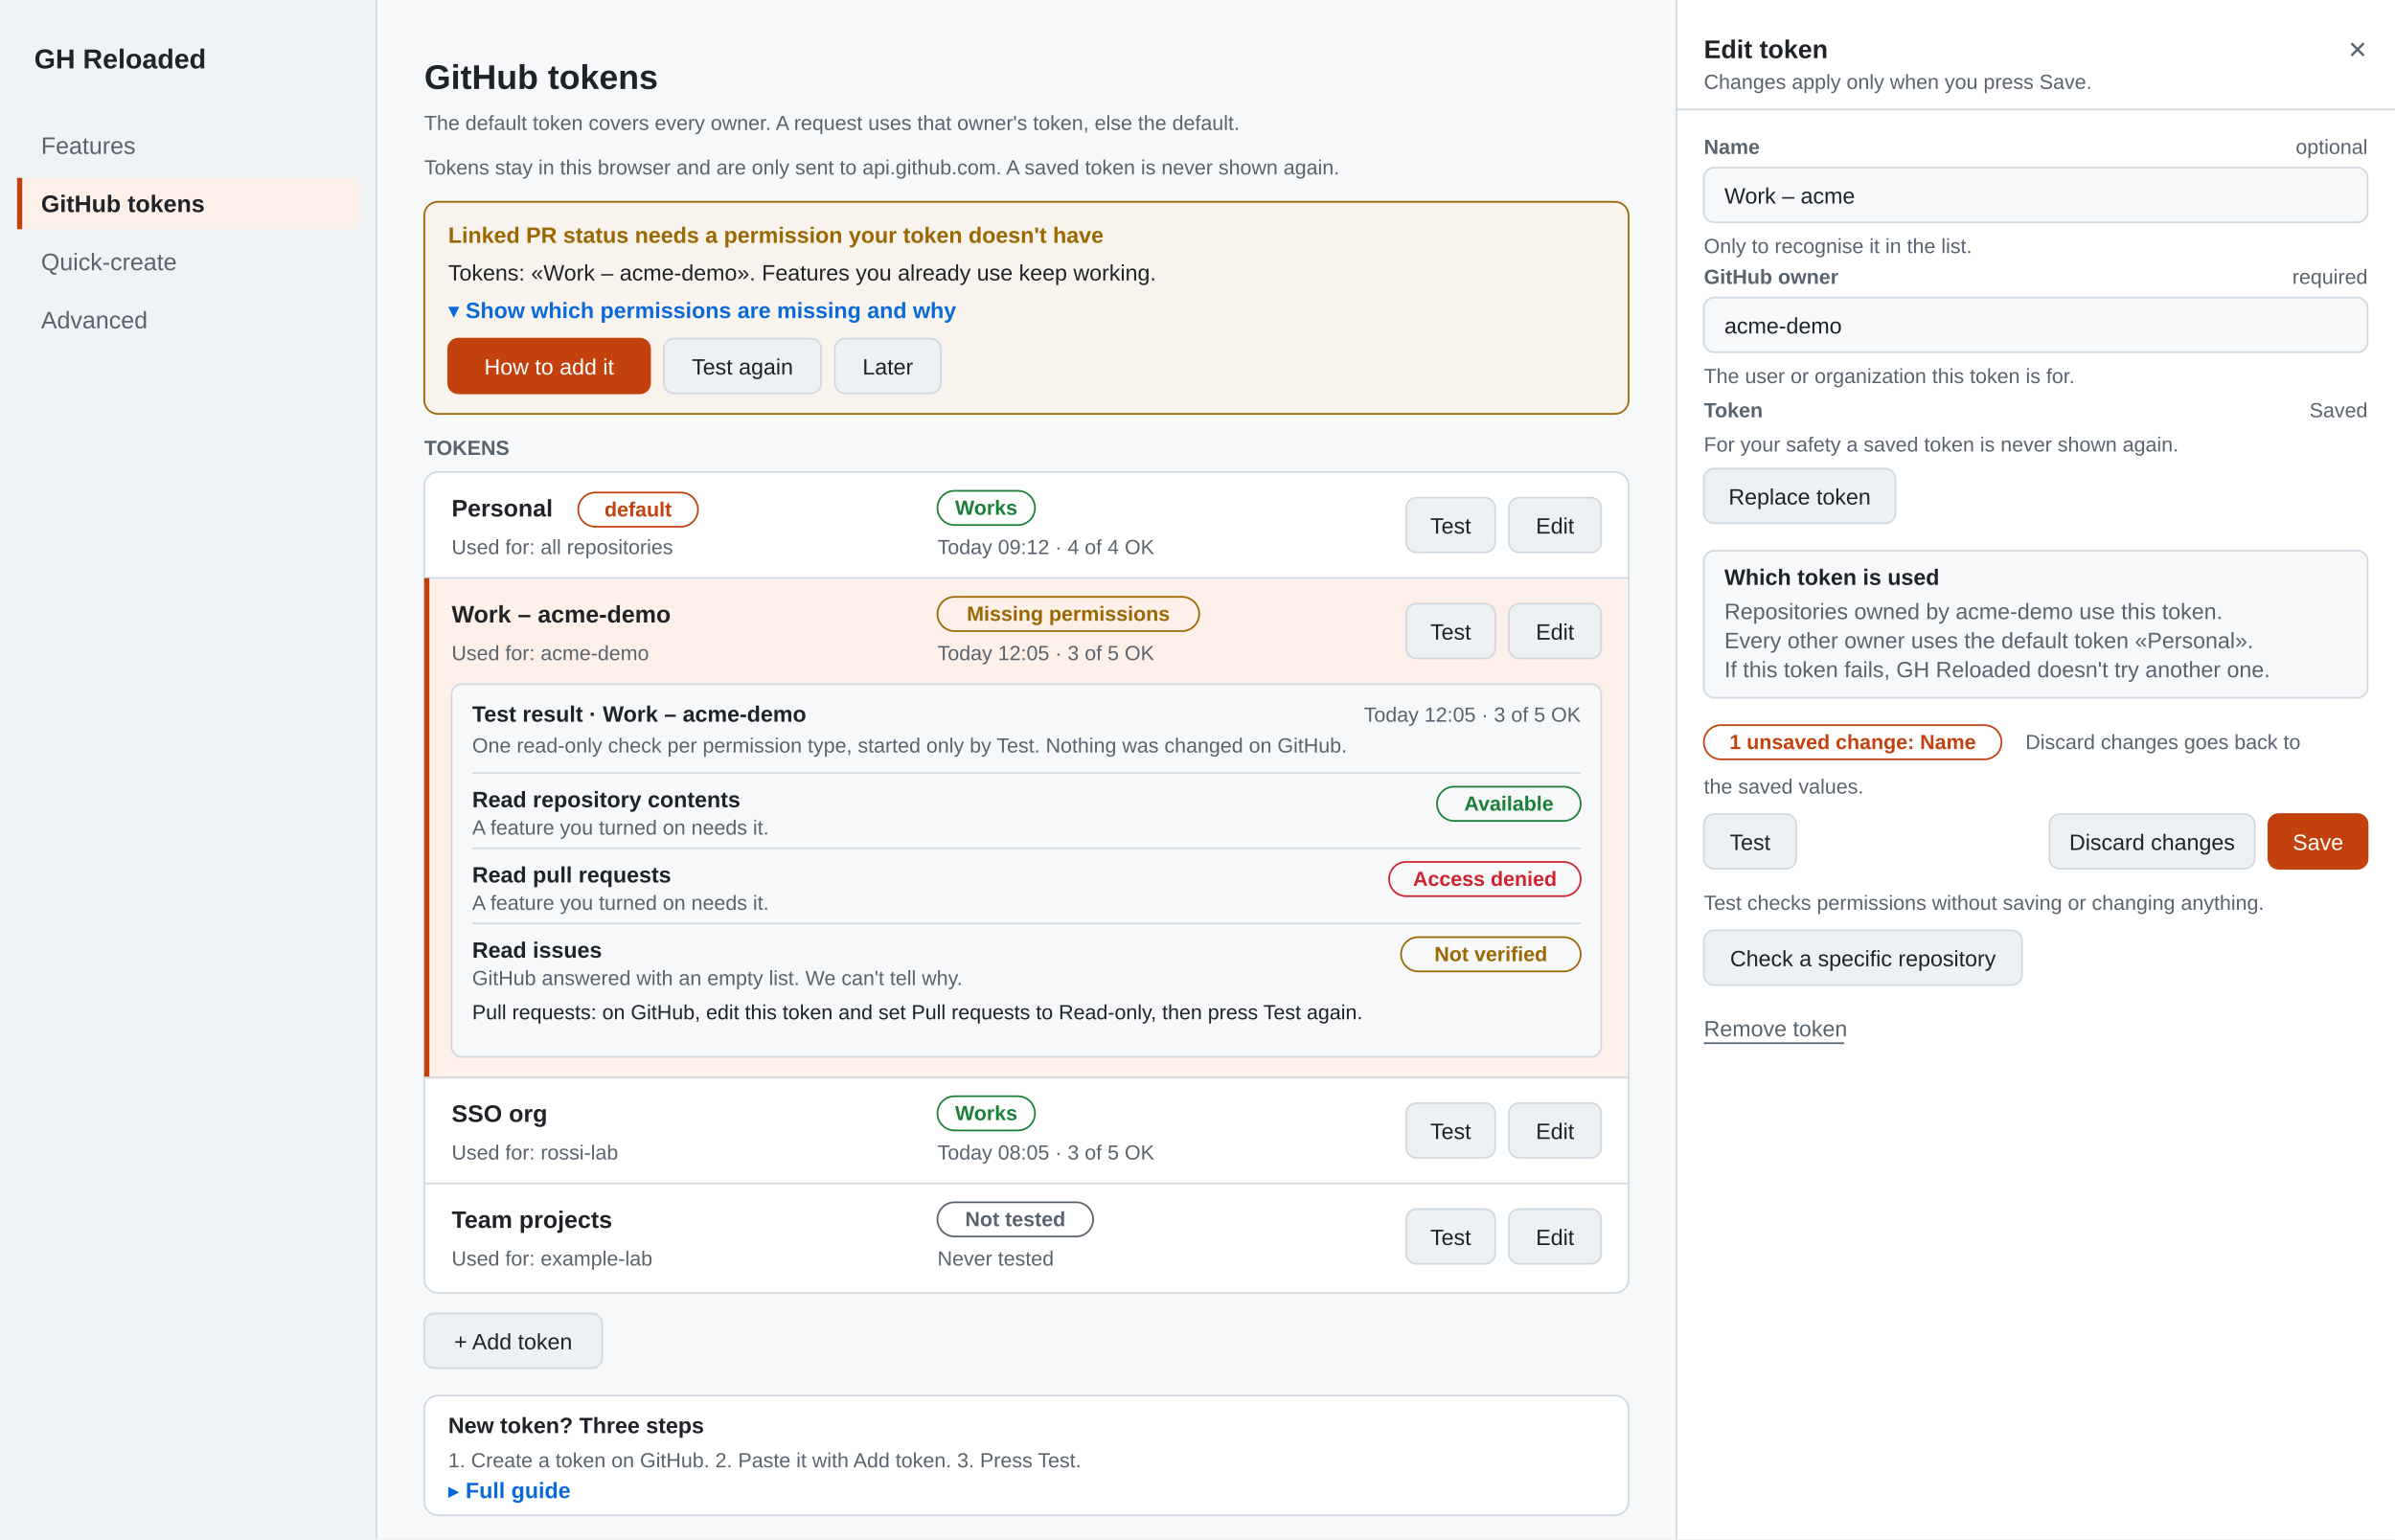
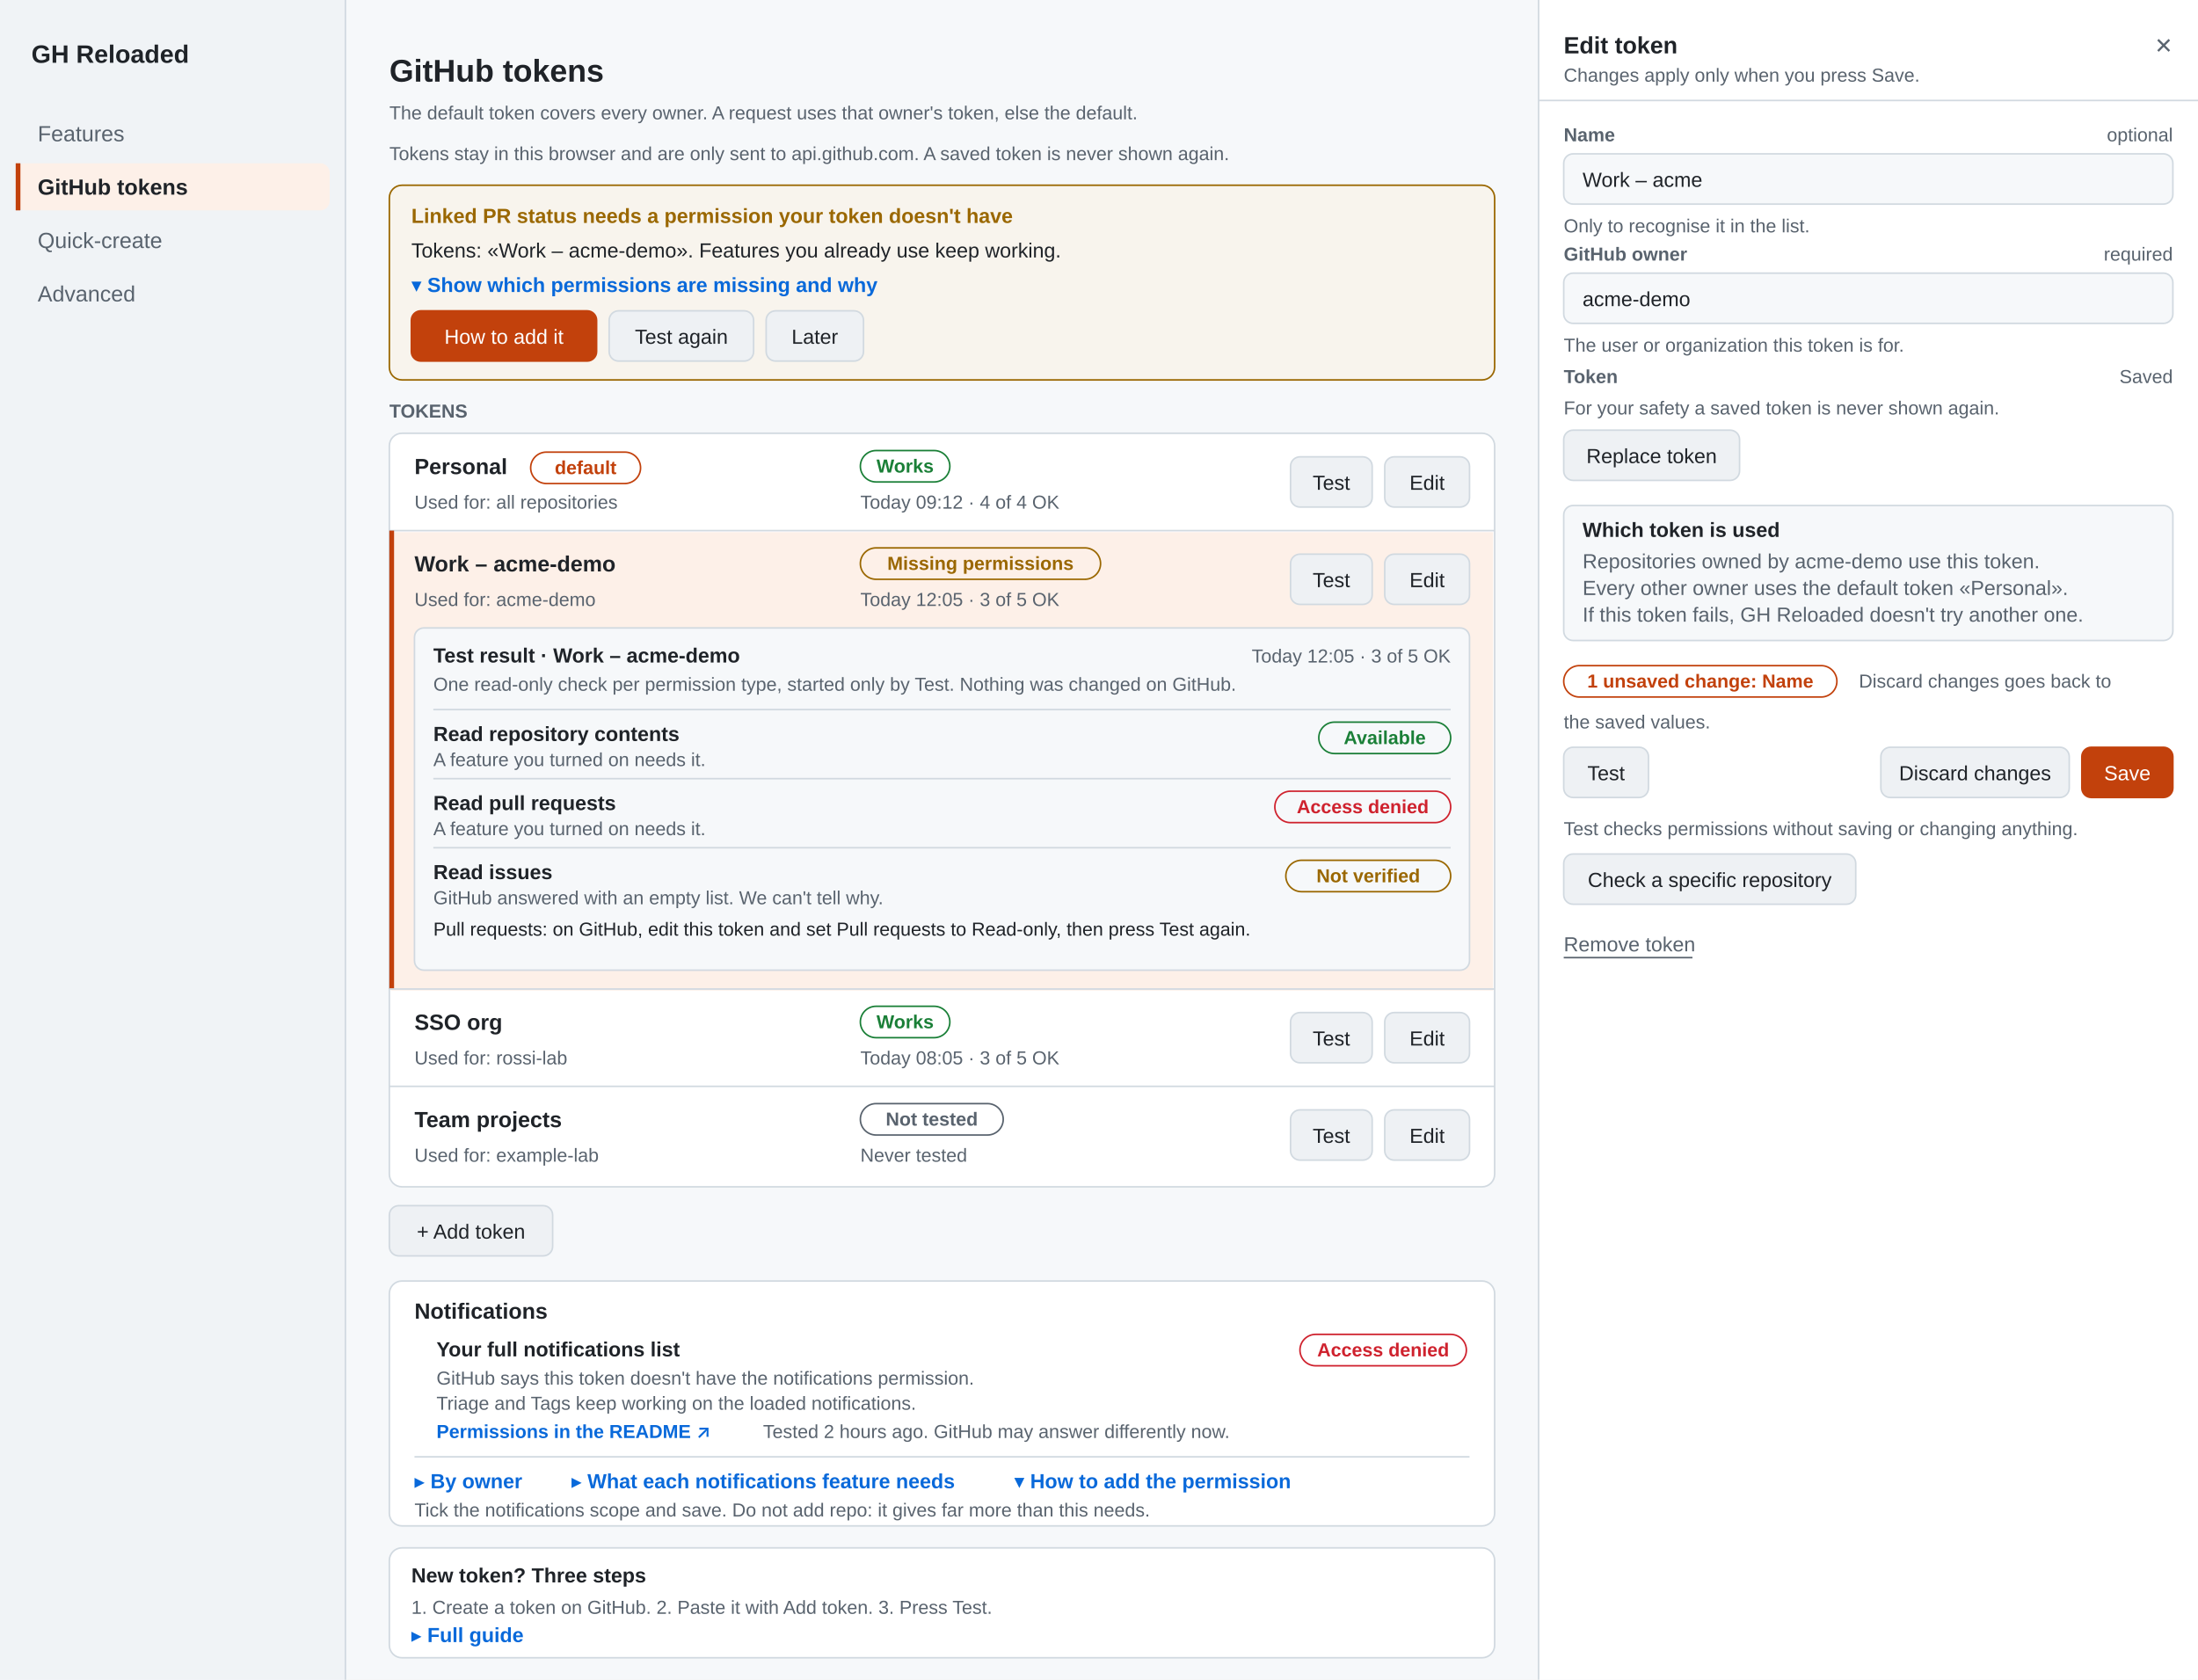
- <svg xmlns="http://www.w3.org/2000/svg" width="1400" height="900" viewBox="0 0 1400 900">
-   <rect x="0" y="0" width="1400" height="900" rx="0" fill="#f6f8fa" />
-   <rect x="0" y="0" width="220" height="900" rx="0" fill="#f0f3f6" />
-   <path d="M220 0 L220 900" stroke="#d1d9e0" />
+ <svg xmlns="http://www.w3.org/2000/svg" width="1400" height="1070" viewBox="0 0 1400 1070">
+   <rect x="0" y="0" width="1400" height="1070" rx="0" fill="#f6f8fa" />
+   <rect x="0" y="0" width="220" height="1070" rx="0" fill="#f0f3f6" />
+   <path d="M220 0 L220 1070" stroke="#d1d9e0" />
  <text x="20" y="40" font-family="-apple-system, BlinkMacSystemFont, Segoe UI, Arial, sans-serif" font-size="16" font-weight="700" fill="#1f2328" text-anchor="start">GH Reloaded</text>
  <text x="24" y="90" font-family="-apple-system, BlinkMacSystemFont, Segoe UI, Arial, sans-serif" font-size="14" font-weight="500" fill="#59636e" text-anchor="start">Features</text>
  <rect x="10" y="104" width="200" height="30" rx="6" fill="#fdf0e8" />
  <rect x="10" y="104" width="3" height="30" rx="0" fill="#c2410c" />
  <text x="24" y="124" font-family="-apple-system, BlinkMacSystemFont, Segoe UI, Arial, sans-serif" font-size="14" font-weight="600" fill="#1f2328" text-anchor="start">GitHub tokens</text>
  <text x="24" y="158" font-family="-apple-system, BlinkMacSystemFont, Segoe UI, Arial, sans-serif" font-size="14" font-weight="500" fill="#59636e" text-anchor="start">Quick-create</text>
  <text x="24" y="192" font-family="-apple-system, BlinkMacSystemFont, Segoe UI, Arial, sans-serif" font-size="14" font-weight="500" fill="#59636e" text-anchor="start">Advanced</text>
  <text x="248" y="52" font-family="-apple-system, BlinkMacSystemFont, Segoe UI, Arial, sans-serif" font-size="20" font-weight="700" fill="#1f2328" text-anchor="start">GitHub tokens</text>
  <text x="248" y="76" font-family="-apple-system, BlinkMacSystemFont, Segoe UI, Arial, sans-serif" font-size="12" font-weight="400" fill="#59636e" text-anchor="start">The default token covers every owner. A request uses that owner's token, else the default.</text>
  <text x="248" y="102" font-family="-apple-system, BlinkMacSystemFont, Segoe UI, Arial, sans-serif" font-size="12" font-weight="400" fill="#59636e" text-anchor="start">Tokens stay in this browser and are only sent to api.github.com. A saved token is never shown again.</text>
  <rect x="248" y="118" width="704" height="124" rx="8" fill="#f8f4ed" stroke="#9a6700" />
  <text x="262" y="142" font-family="-apple-system, BlinkMacSystemFont, Segoe UI, Arial, sans-serif" font-size="13" font-weight="600" fill="#9a6700" text-anchor="start">Linked PR status needs a permission your token doesn't have</text>
  <text x="262" y="164" font-family="-apple-system, BlinkMacSystemFont, Segoe UI, Arial, sans-serif" font-size="13" font-weight="400" fill="#1f2328" text-anchor="start">Tokens: «Work – acme-demo». Features you already use keep working.</text>
  <text x="262" y="186" font-family="-apple-system, BlinkMacSystemFont, Segoe UI, Arial, sans-serif" font-size="13" font-weight="600" fill="#0969da" text-anchor="start">▾ Show which permissions are missing and why</text>
  <rect x="262" y="198" width="118" height="32" rx="6" fill="#c2410c" stroke="#c2410c" />
  <text x="321" y="219" font-family="-apple-system, BlinkMacSystemFont, Segoe UI, Arial, sans-serif" font-size="13" font-weight="500" fill="#ffffff" text-anchor="middle">How to add it</text>
  <rect x="388" y="198" width="92" height="32" rx="6" fill="#eef1f4" stroke="#d1d9e0" />
  <text x="434" y="219" font-family="-apple-system, BlinkMacSystemFont, Segoe UI, Arial, sans-serif" font-size="13" font-weight="500" fill="#1f2328" text-anchor="middle">Test again</text>
  <rect x="488" y="198" width="62" height="32" rx="6" fill="#eef1f4" stroke="#d1d9e0" />
  <text x="519" y="219" font-family="-apple-system, BlinkMacSystemFont, Segoe UI, Arial, sans-serif" font-size="13" font-weight="500" fill="#1f2328" text-anchor="middle">Later</text>
  <text x="248" y="266" font-family="-apple-system, BlinkMacSystemFont, Segoe UI, Arial, sans-serif" font-size="12" font-weight="700" fill="#59636e" text-anchor="start">TOKENS</text>
  <rect x="248" y="276" width="704" height="480" rx="8" fill="#ffffff" stroke="#d1d9e0" />
  <text x="264" y="302" font-family="-apple-system, BlinkMacSystemFont, Segoe UI, Arial, sans-serif" font-size="14" font-weight="600" fill="#1f2328" text-anchor="start">Personal</text>
  <rect x="338" y="288" width="70" height="20" rx="10" fill="none" stroke="#c2410c" />
  <text x="373" y="302" font-family="-apple-system, BlinkMacSystemFont, Segoe UI, Arial, sans-serif" font-size="12" font-weight="600" fill="#c2410c" text-anchor="middle">default</text>
  <text x="264" y="324" font-family="-apple-system, BlinkMacSystemFont, Segoe UI, Arial, sans-serif" font-size="12" font-weight="400" fill="#59636e" text-anchor="start">Used for: all repositories</text>
  <rect x="548" y="287" width="57" height="20" rx="10" fill="none" stroke="#1a7f37" />
  <text x="576.5" y="301" font-family="-apple-system, BlinkMacSystemFont, Segoe UI, Arial, sans-serif" font-size="12" font-weight="600" fill="#1a7f37" text-anchor="middle">Works</text>
  <text x="548" y="324" font-family="-apple-system, BlinkMacSystemFont, Segoe UI, Arial, sans-serif" font-size="12" font-weight="400" fill="#59636e" text-anchor="start">Today 09:12 · 4 of 4 OK</text>
  <rect x="822" y="291" width="52" height="32" rx="6" fill="#eef1f4" stroke="#d1d9e0" />
  <text x="848" y="312" font-family="-apple-system, BlinkMacSystemFont, Segoe UI, Arial, sans-serif" font-size="13" font-weight="500" fill="#1f2328" text-anchor="middle">Test</text>
  <rect x="882" y="291" width="54" height="32" rx="6" fill="#eef1f4" stroke="#d1d9e0" />
  <text x="909" y="312" font-family="-apple-system, BlinkMacSystemFont, Segoe UI, Arial, sans-serif" font-size="13" font-weight="500" fill="#1f2328" text-anchor="middle">Edit</text>
  <path d="M248 338 L952 338" stroke="#d1d9e0" />
  <rect x="249" y="339" width="702" height="292" rx="0" fill="#fdf0e8" />
  <rect x="248" y="338" width="3" height="292" rx="0" fill="#c2410c" />
  <text x="264" y="364" font-family="-apple-system, BlinkMacSystemFont, Segoe UI, Arial, sans-serif" font-size="14" font-weight="600" fill="#1f2328" text-anchor="start">Work – acme-demo</text>
  <text x="264" y="386" font-family="-apple-system, BlinkMacSystemFont, Segoe UI, Arial, sans-serif" font-size="12" font-weight="400" fill="#59636e" text-anchor="start">Used for: acme-demo</text>
  <rect x="548" y="349" width="153" height="20" rx="10" fill="none" stroke="#9a6700" />
  <text x="624.5" y="363" font-family="-apple-system, BlinkMacSystemFont, Segoe UI, Arial, sans-serif" font-size="12" font-weight="600" fill="#9a6700" text-anchor="middle">Missing permissions</text>
  <text x="548" y="386" font-family="-apple-system, BlinkMacSystemFont, Segoe UI, Arial, sans-serif" font-size="12" font-weight="400" fill="#59636e" text-anchor="start">Today 12:05 · 3 of 5 OK</text>
  <rect x="822" y="353" width="52" height="32" rx="6" fill="#eef1f4" stroke="#d1d9e0" />
  <text x="848" y="374" font-family="-apple-system, BlinkMacSystemFont, Segoe UI, Arial, sans-serif" font-size="13" font-weight="500" fill="#1f2328" text-anchor="middle">Test</text>
  <rect x="882" y="353" width="54" height="32" rx="6" fill="#eef1f4" stroke="#d1d9e0" />
  <text x="909" y="374" font-family="-apple-system, BlinkMacSystemFont, Segoe UI, Arial, sans-serif" font-size="13" font-weight="500" fill="#1f2328" text-anchor="middle">Edit</text>
  <rect x="264" y="400" width="672" height="218" rx="6" fill="#f6f8fa" stroke="#d1d9e0" />
  <text x="276" y="422" font-family="-apple-system, BlinkMacSystemFont, Segoe UI, Arial, sans-serif" font-size="13" font-weight="600" fill="#1f2328" text-anchor="start">Test result · Work – acme-demo</text>
  <text x="924" y="422" font-family="-apple-system, BlinkMacSystemFont, Segoe UI, Arial, sans-serif" font-size="12" font-weight="400" fill="#59636e" text-anchor="end">Today 12:05 · 3 of 5 OK</text>
  <text x="276" y="440" font-family="-apple-system, BlinkMacSystemFont, Segoe UI, Arial, sans-serif" font-size="12" font-weight="400" fill="#59636e" text-anchor="start">One read-only check per permission type, started only by Test. Nothing was changed on GitHub.</text>
  <path d="M276 452 L924 452" stroke="#d1d9e0" />
  <text x="276" y="472" font-family="-apple-system, BlinkMacSystemFont, Segoe UI, Arial, sans-serif" font-size="13" font-weight="600" fill="#1f2328" text-anchor="start">Read repository contents</text>
  <text x="276" y="488" font-family="-apple-system, BlinkMacSystemFont, Segoe UI, Arial, sans-serif" font-size="12" font-weight="400" fill="#59636e" text-anchor="start">A feature you turned on needs it.</text>
  <rect x="840" y="460" width="84" height="20" rx="10" fill="none" stroke="#1a7f37" />
  <text x="882" y="474" font-family="-apple-system, BlinkMacSystemFont, Segoe UI, Arial, sans-serif" font-size="12" font-weight="600" fill="#1a7f37" text-anchor="middle">Available</text>
  <path d="M276 496 L924 496" stroke="#d1d9e0" />
  <text x="276" y="516" font-family="-apple-system, BlinkMacSystemFont, Segoe UI, Arial, sans-serif" font-size="13" font-weight="600" fill="#1f2328" text-anchor="start">Read pull requests</text>
  <text x="276" y="532" font-family="-apple-system, BlinkMacSystemFont, Segoe UI, Arial, sans-serif" font-size="12" font-weight="400" fill="#59636e" text-anchor="start">A feature you turned on needs it.</text>
  <rect x="812" y="504" width="112" height="20" rx="10" fill="none" stroke="#cf222e" />
  <text x="868" y="518" font-family="-apple-system, BlinkMacSystemFont, Segoe UI, Arial, sans-serif" font-size="12" font-weight="600" fill="#cf222e" text-anchor="middle">Access denied</text>
  <path d="M276 540 L924 540" stroke="#d1d9e0" />
  <text x="276" y="560" font-family="-apple-system, BlinkMacSystemFont, Segoe UI, Arial, sans-serif" font-size="13" font-weight="600" fill="#1f2328" text-anchor="start">Read issues</text>
  <text x="276" y="576" font-family="-apple-system, BlinkMacSystemFont, Segoe UI, Arial, sans-serif" font-size="12" font-weight="400" fill="#59636e" text-anchor="start">GitHub answered with an empty list. We can't tell why.</text>
  <rect x="819" y="548" width="105" height="20" rx="10" fill="none" stroke="#9a6700" />
  <text x="871.5" y="562" font-family="-apple-system, BlinkMacSystemFont, Segoe UI, Arial, sans-serif" font-size="12" font-weight="600" fill="#9a6700" text-anchor="middle">Not verified</text>
  <text x="276" y="596" font-family="-apple-system, BlinkMacSystemFont, Segoe UI, Arial, sans-serif" font-size="12" font-weight="400" fill="#1f2328" text-anchor="start">Pull requests: on GitHub, edit this token and set Pull requests to Read-only, then press Test again.</text>
  <path d="M248 630 L952 630" stroke="#d1d9e0" />
  <text x="264" y="656" font-family="-apple-system, BlinkMacSystemFont, Segoe UI, Arial, sans-serif" font-size="14" font-weight="600" fill="#1f2328" text-anchor="start">SSO org</text>
  <text x="264" y="678" font-family="-apple-system, BlinkMacSystemFont, Segoe UI, Arial, sans-serif" font-size="12" font-weight="400" fill="#59636e" text-anchor="start">Used for: rossi-lab</text>
  <rect x="548" y="641" width="57" height="20" rx="10" fill="none" stroke="#1a7f37" />
  <text x="576.5" y="655" font-family="-apple-system, BlinkMacSystemFont, Segoe UI, Arial, sans-serif" font-size="12" font-weight="600" fill="#1a7f37" text-anchor="middle">Works</text>
  <text x="548" y="678" font-family="-apple-system, BlinkMacSystemFont, Segoe UI, Arial, sans-serif" font-size="12" font-weight="400" fill="#59636e" text-anchor="start">Today 08:05 · 3 of 5 OK</text>
  <rect x="822" y="645" width="52" height="32" rx="6" fill="#eef1f4" stroke="#d1d9e0" />
  <text x="848" y="666" font-family="-apple-system, BlinkMacSystemFont, Segoe UI, Arial, sans-serif" font-size="13" font-weight="500" fill="#1f2328" text-anchor="middle">Test</text>
  <rect x="882" y="645" width="54" height="32" rx="6" fill="#eef1f4" stroke="#d1d9e0" />
  <text x="909" y="666" font-family="-apple-system, BlinkMacSystemFont, Segoe UI, Arial, sans-serif" font-size="13" font-weight="500" fill="#1f2328" text-anchor="middle">Edit</text>
  <path d="M248 692 L952 692" stroke="#d1d9e0" />
  <text x="264" y="718" font-family="-apple-system, BlinkMacSystemFont, Segoe UI, Arial, sans-serif" font-size="14" font-weight="600" fill="#1f2328" text-anchor="start">Team projects</text>
  <text x="264" y="740" font-family="-apple-system, BlinkMacSystemFont, Segoe UI, Arial, sans-serif" font-size="12" font-weight="400" fill="#59636e" text-anchor="start">Used for: example-lab</text>
  <rect x="548" y="703" width="91" height="20" rx="10" fill="none" stroke="#59636e" />
  <text x="593.5" y="717" font-family="-apple-system, BlinkMacSystemFont, Segoe UI, Arial, sans-serif" font-size="12" font-weight="600" fill="#59636e" text-anchor="middle">Not tested</text>
  <text x="548" y="740" font-family="-apple-system, BlinkMacSystemFont, Segoe UI, Arial, sans-serif" font-size="12" font-weight="400" fill="#59636e" text-anchor="start">Never tested</text>
  <rect x="822" y="707" width="52" height="32" rx="6" fill="#eef1f4" stroke="#d1d9e0" />
  <text x="848" y="728" font-family="-apple-system, BlinkMacSystemFont, Segoe UI, Arial, sans-serif" font-size="13" font-weight="500" fill="#1f2328" text-anchor="middle">Test</text>
  <rect x="882" y="707" width="54" height="32" rx="6" fill="#eef1f4" stroke="#d1d9e0" />
  <text x="909" y="728" font-family="-apple-system, BlinkMacSystemFont, Segoe UI, Arial, sans-serif" font-size="13" font-weight="500" fill="#1f2328" text-anchor="middle">Edit</text>
  <rect x="248" y="768" width="104" height="32" rx="6" fill="#eef1f4" stroke="#d1d9e0" />
  <text x="300" y="789" font-family="-apple-system, BlinkMacSystemFont, Segoe UI, Arial, sans-serif" font-size="13" font-weight="500" fill="#1f2328" text-anchor="middle">+ Add token</text>
-   <rect x="248" y="816" width="704" height="70" rx="8" fill="#ffffff" stroke="#d1d9e0" />
-   <text x="262" y="838" font-family="-apple-system, BlinkMacSystemFont, Segoe UI, Arial, sans-serif" font-size="13" font-weight="600" fill="#1f2328" text-anchor="start">New token? Three steps</text>
-   <text x="262" y="858" font-family="-apple-system, BlinkMacSystemFont, Segoe UI, Arial, sans-serif" font-size="12" font-weight="400" fill="#59636e" text-anchor="start">1. Create a token on GitHub.  2. Paste it with Add token.  3. Press Test.</text>
-   <text x="262" y="876" font-family="-apple-system, BlinkMacSystemFont, Segoe UI, Arial, sans-serif" font-size="13" font-weight="600" fill="#0969da" text-anchor="start">▸ Full guide</text>
-   <rect x="980" y="0" width="420" height="900" rx="0" fill="#ffffff" />
-   <path d="M980 0 L980 900" stroke="#d1d9e0" />
+   <rect x="248" y="816" width="704" height="156" rx="8" fill="#ffffff" stroke="#d1d9e0" />
+   <text x="264" y="840" font-family="-apple-system, BlinkMacSystemFont, Segoe UI, Arial, sans-serif" font-size="14" font-weight="600" fill="#1f2328" text-anchor="start">Notifications</text>
+   <text x="278" y="864" font-family="-apple-system, BlinkMacSystemFont, Segoe UI, Arial, sans-serif" font-size="13" font-weight="600" fill="#1f2328" text-anchor="start">Your full notifications list</text>
+   <text x="278" y="882" font-family="-apple-system, BlinkMacSystemFont, Segoe UI, Arial, sans-serif" font-size="12" font-weight="400" fill="#59636e" text-anchor="start">GitHub says this token doesn't have the notifications permission.</text>
+   <text x="278" y="898" font-family="-apple-system, BlinkMacSystemFont, Segoe UI, Arial, sans-serif" font-size="12" font-weight="400" fill="#59636e" text-anchor="start">Triage and Tags keep working on the loaded notifications.</text>
+   <text x="278" y="916" font-family="-apple-system, BlinkMacSystemFont, Segoe UI, Arial, sans-serif" font-size="12" font-weight="600" fill="#0969da" text-anchor="start">Permissions in the README ↗</text>
+   <text x="486" y="916" font-family="-apple-system, BlinkMacSystemFont, Segoe UI, Arial, sans-serif" font-size="12" font-weight="400" fill="#59636e" text-anchor="start">Tested 2 hours ago. GitHub may answer differently now.</text>
+   <rect x="828" y="850" width="106" height="20" rx="10" fill="none" stroke="#cf222e" />
+   <text x="881" y="864" font-family="-apple-system, BlinkMacSystemFont, Segoe UI, Arial, sans-serif" font-size="12" font-weight="600" fill="#cf222e" text-anchor="middle">Access denied</text>
+   <path d="M264 928 L936 928" stroke="#d1d9e0" />
+   <text x="264" y="948" font-family="-apple-system, BlinkMacSystemFont, Segoe UI, Arial, sans-serif" font-size="13" font-weight="600" fill="#0969da" text-anchor="start">▸ By owner</text>
+   <text x="364" y="948" font-family="-apple-system, BlinkMacSystemFont, Segoe UI, Arial, sans-serif" font-size="13" font-weight="600" fill="#0969da" text-anchor="start">▸ What each notifications feature needs</text>
+   <text x="646" y="948" font-family="-apple-system, BlinkMacSystemFont, Segoe UI, Arial, sans-serif" font-size="13" font-weight="600" fill="#0969da" text-anchor="start">▾ How to add the permission</text>
+   <text x="264" y="966" font-family="-apple-system, BlinkMacSystemFont, Segoe UI, Arial, sans-serif" font-size="12" font-weight="400" fill="#59636e" text-anchor="start">Tick the notifications scope and save. Do not add repo: it gives far more than this needs.</text>
+   <rect x="248" y="986" width="704" height="70" rx="8" fill="#ffffff" stroke="#d1d9e0" />
+   <text x="262" y="1008" font-family="-apple-system, BlinkMacSystemFont, Segoe UI, Arial, sans-serif" font-size="13" font-weight="600" fill="#1f2328" text-anchor="start">New token? Three steps</text>
+   <text x="262" y="1028" font-family="-apple-system, BlinkMacSystemFont, Segoe UI, Arial, sans-serif" font-size="12" font-weight="400" fill="#59636e" text-anchor="start">1. Create a token on GitHub.  2. Paste it with Add token.  3. Press Test.</text>
+   <text x="262" y="1046" font-family="-apple-system, BlinkMacSystemFont, Segoe UI, Arial, sans-serif" font-size="13" font-weight="600" fill="#0969da" text-anchor="start">▸ Full guide</text>
+   <rect x="980" y="0" width="420" height="1070" rx="0" fill="#ffffff" />
+   <path d="M980 0 L980 1070" stroke="#d1d9e0" />
  <text x="996" y="34" font-family="-apple-system, BlinkMacSystemFont, Segoe UI, Arial, sans-serif" font-size="15" font-weight="600" fill="#1f2328" text-anchor="start">Edit token</text>
  <text x="1384" y="34" font-family="-apple-system, BlinkMacSystemFont, Segoe UI, Arial, sans-serif" font-size="14" font-weight="400" fill="#59636e" text-anchor="end">✕</text>
  <text x="996" y="52" font-family="-apple-system, BlinkMacSystemFont, Segoe UI, Arial, sans-serif" font-size="12" font-weight="400" fill="#59636e" text-anchor="start">Changes apply only when you press Save.</text>
  <path d="M980 64 L1400 64" stroke="#d1d9e0" />
  <text x="996" y="90" font-family="-apple-system, BlinkMacSystemFont, Segoe UI, Arial, sans-serif" font-size="12" font-weight="600" fill="#59636e" text-anchor="start">Name</text>
  <text x="1384" y="90" font-family="-apple-system, BlinkMacSystemFont, Segoe UI, Arial, sans-serif" font-size="12" font-weight="400" fill="#59636e" text-anchor="end">optional</text>
  <rect x="996" y="98" width="388" height="32" rx="6" fill="#f6f8fa" stroke="#d1d9e0" />
  <text x="1008" y="119" font-family="-apple-system, BlinkMacSystemFont, Segoe UI, Arial, sans-serif" font-size="13" font-weight="400" fill="#1f2328" text-anchor="start">Work – acme</text>
  <text x="996" y="148" font-family="-apple-system, BlinkMacSystemFont, Segoe UI, Arial, sans-serif" font-size="12" font-weight="400" fill="#59636e" text-anchor="start">Only to recognise it in the list.</text>
  <text x="996" y="166" font-family="-apple-system, BlinkMacSystemFont, Segoe UI, Arial, sans-serif" font-size="12" font-weight="600" fill="#59636e" text-anchor="start">GitHub owner</text>
  <text x="1384" y="166" font-family="-apple-system, BlinkMacSystemFont, Segoe UI, Arial, sans-serif" font-size="12" font-weight="400" fill="#59636e" text-anchor="end">required</text>
  <rect x="996" y="174" width="388" height="32" rx="6" fill="#f6f8fa" stroke="#d1d9e0" />
  <text x="1008" y="195" font-family="-apple-system, BlinkMacSystemFont, Segoe UI, Arial, sans-serif" font-size="13" font-weight="400" fill="#1f2328" text-anchor="start">acme-demo</text>
  <text x="996" y="224" font-family="-apple-system, BlinkMacSystemFont, Segoe UI, Arial, sans-serif" font-size="12" font-weight="400" fill="#59636e" text-anchor="start">The user or organization this token is for.</text>
  <text x="996" y="244" font-family="-apple-system, BlinkMacSystemFont, Segoe UI, Arial, sans-serif" font-size="12" font-weight="600" fill="#59636e" text-anchor="start">Token</text>
  <text x="1384" y="244" font-family="-apple-system, BlinkMacSystemFont, Segoe UI, Arial, sans-serif" font-size="12" font-weight="400" fill="#59636e" text-anchor="end">Saved</text>
  <text x="996" y="264" font-family="-apple-system, BlinkMacSystemFont, Segoe UI, Arial, sans-serif" font-size="12" font-weight="400" fill="#59636e" text-anchor="start">For your safety a saved token is never shown again.</text>
  <rect x="996" y="274" width="112" height="32" rx="6" fill="#eef1f4" stroke="#d1d9e0" />
  <text x="1052" y="295" font-family="-apple-system, BlinkMacSystemFont, Segoe UI, Arial, sans-serif" font-size="13" font-weight="500" fill="#1f2328" text-anchor="middle">Replace token</text>
  <rect x="996" y="322" width="388" height="86" rx="6" fill="#f6f8fa" stroke="#d1d9e0" />
  <text x="1008" y="342" font-family="-apple-system, BlinkMacSystemFont, Segoe UI, Arial, sans-serif" font-size="13" font-weight="600" fill="#1f2328" text-anchor="start">Which token is used</text>
  <text x="1008" y="362" font-family="-apple-system, BlinkMacSystemFont, Segoe UI, Arial, sans-serif" font-size="13" font-weight="400" fill="#59636e" text-anchor="start">Repositories owned by acme-demo use this token.</text>
  <text x="1008" y="379" font-family="-apple-system, BlinkMacSystemFont, Segoe UI, Arial, sans-serif" font-size="13" font-weight="400" fill="#59636e" text-anchor="start">Every other owner uses the default token «Personal».</text>
  <text x="1008" y="396" font-family="-apple-system, BlinkMacSystemFont, Segoe UI, Arial, sans-serif" font-size="13" font-weight="400" fill="#59636e" text-anchor="start">If this token fails, GH Reloaded doesn't try another one.</text>
  <rect x="996" y="424" width="174" height="20" rx="10" fill="none" stroke="#c2410c" />
  <text x="1083" y="438" font-family="-apple-system, BlinkMacSystemFont, Segoe UI, Arial, sans-serif" font-size="12" font-weight="600" fill="#c2410c" text-anchor="middle">1 unsaved change: Name</text>
  <text x="1184" y="438" font-family="-apple-system, BlinkMacSystemFont, Segoe UI, Arial, sans-serif" font-size="12" font-weight="400" fill="#59636e" text-anchor="start">Discard changes goes back to</text>
  <text x="996" y="464" font-family="-apple-system, BlinkMacSystemFont, Segoe UI, Arial, sans-serif" font-size="12" font-weight="400" fill="#59636e" text-anchor="start">the saved values.</text>
  <rect x="996" y="476" width="54" height="32" rx="6" fill="#eef1f4" stroke="#d1d9e0" />
  <text x="1023" y="497" font-family="-apple-system, BlinkMacSystemFont, Segoe UI, Arial, sans-serif" font-size="13" font-weight="500" fill="#1f2328" text-anchor="middle">Test</text>
  <rect x="1198" y="476" width="120" height="32" rx="6" fill="#eef1f4" stroke="#d1d9e0" />
  <text x="1258" y="497" font-family="-apple-system, BlinkMacSystemFont, Segoe UI, Arial, sans-serif" font-size="13" font-weight="500" fill="#1f2328" text-anchor="middle">Discard changes</text>
  <rect x="1326" y="476" width="58" height="32" rx="6" fill="#c2410c" stroke="#c2410c" />
  <text x="1355" y="497" font-family="-apple-system, BlinkMacSystemFont, Segoe UI, Arial, sans-serif" font-size="13" font-weight="500" fill="#ffffff" text-anchor="middle">Save</text>
  <text x="996" y="532" font-family="-apple-system, BlinkMacSystemFont, Segoe UI, Arial, sans-serif" font-size="12" font-weight="400" fill="#59636e" text-anchor="start">Test checks permissions without saving or changing anything.</text>
  <rect x="996" y="544" width="186" height="32" rx="6" fill="#eef1f4" stroke="#d1d9e0" />
  <text x="1089" y="565" font-family="-apple-system, BlinkMacSystemFont, Segoe UI, Arial, sans-serif" font-size="13" font-weight="500" fill="#1f2328" text-anchor="middle">Check a specific repository</text>
  <text x="996" y="606" font-family="-apple-system, BlinkMacSystemFont, Segoe UI, Arial, sans-serif" font-size="13" font-weight="400" fill="#59636e" text-anchor="start">Remove token</text>
  <path d="M996 610 L1078 610" stroke="#59636e" />
</svg>
